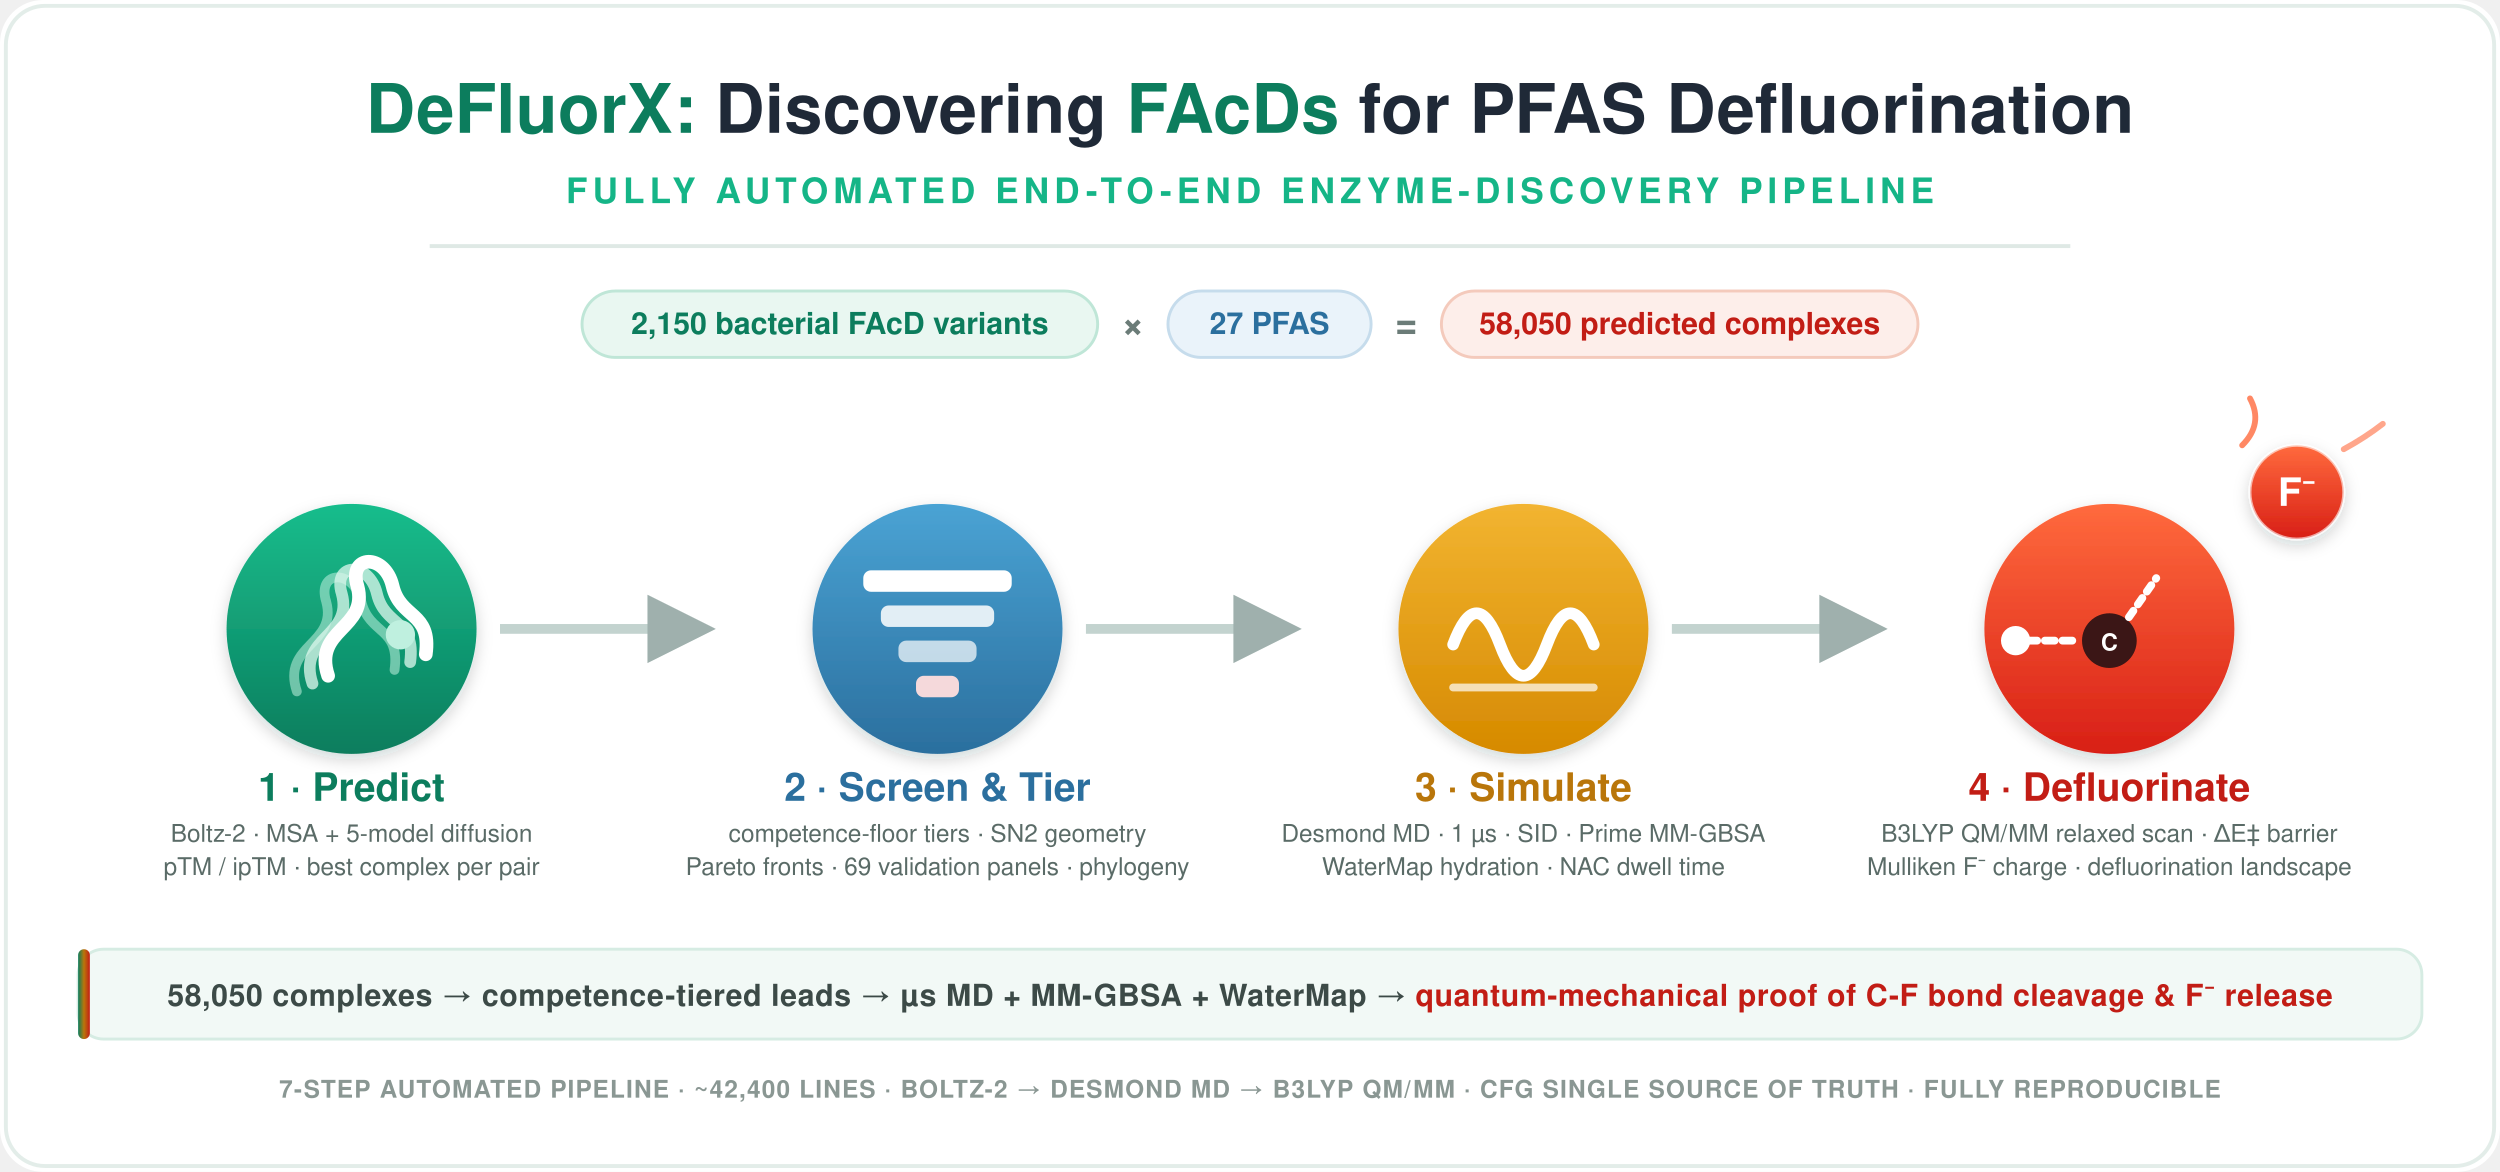
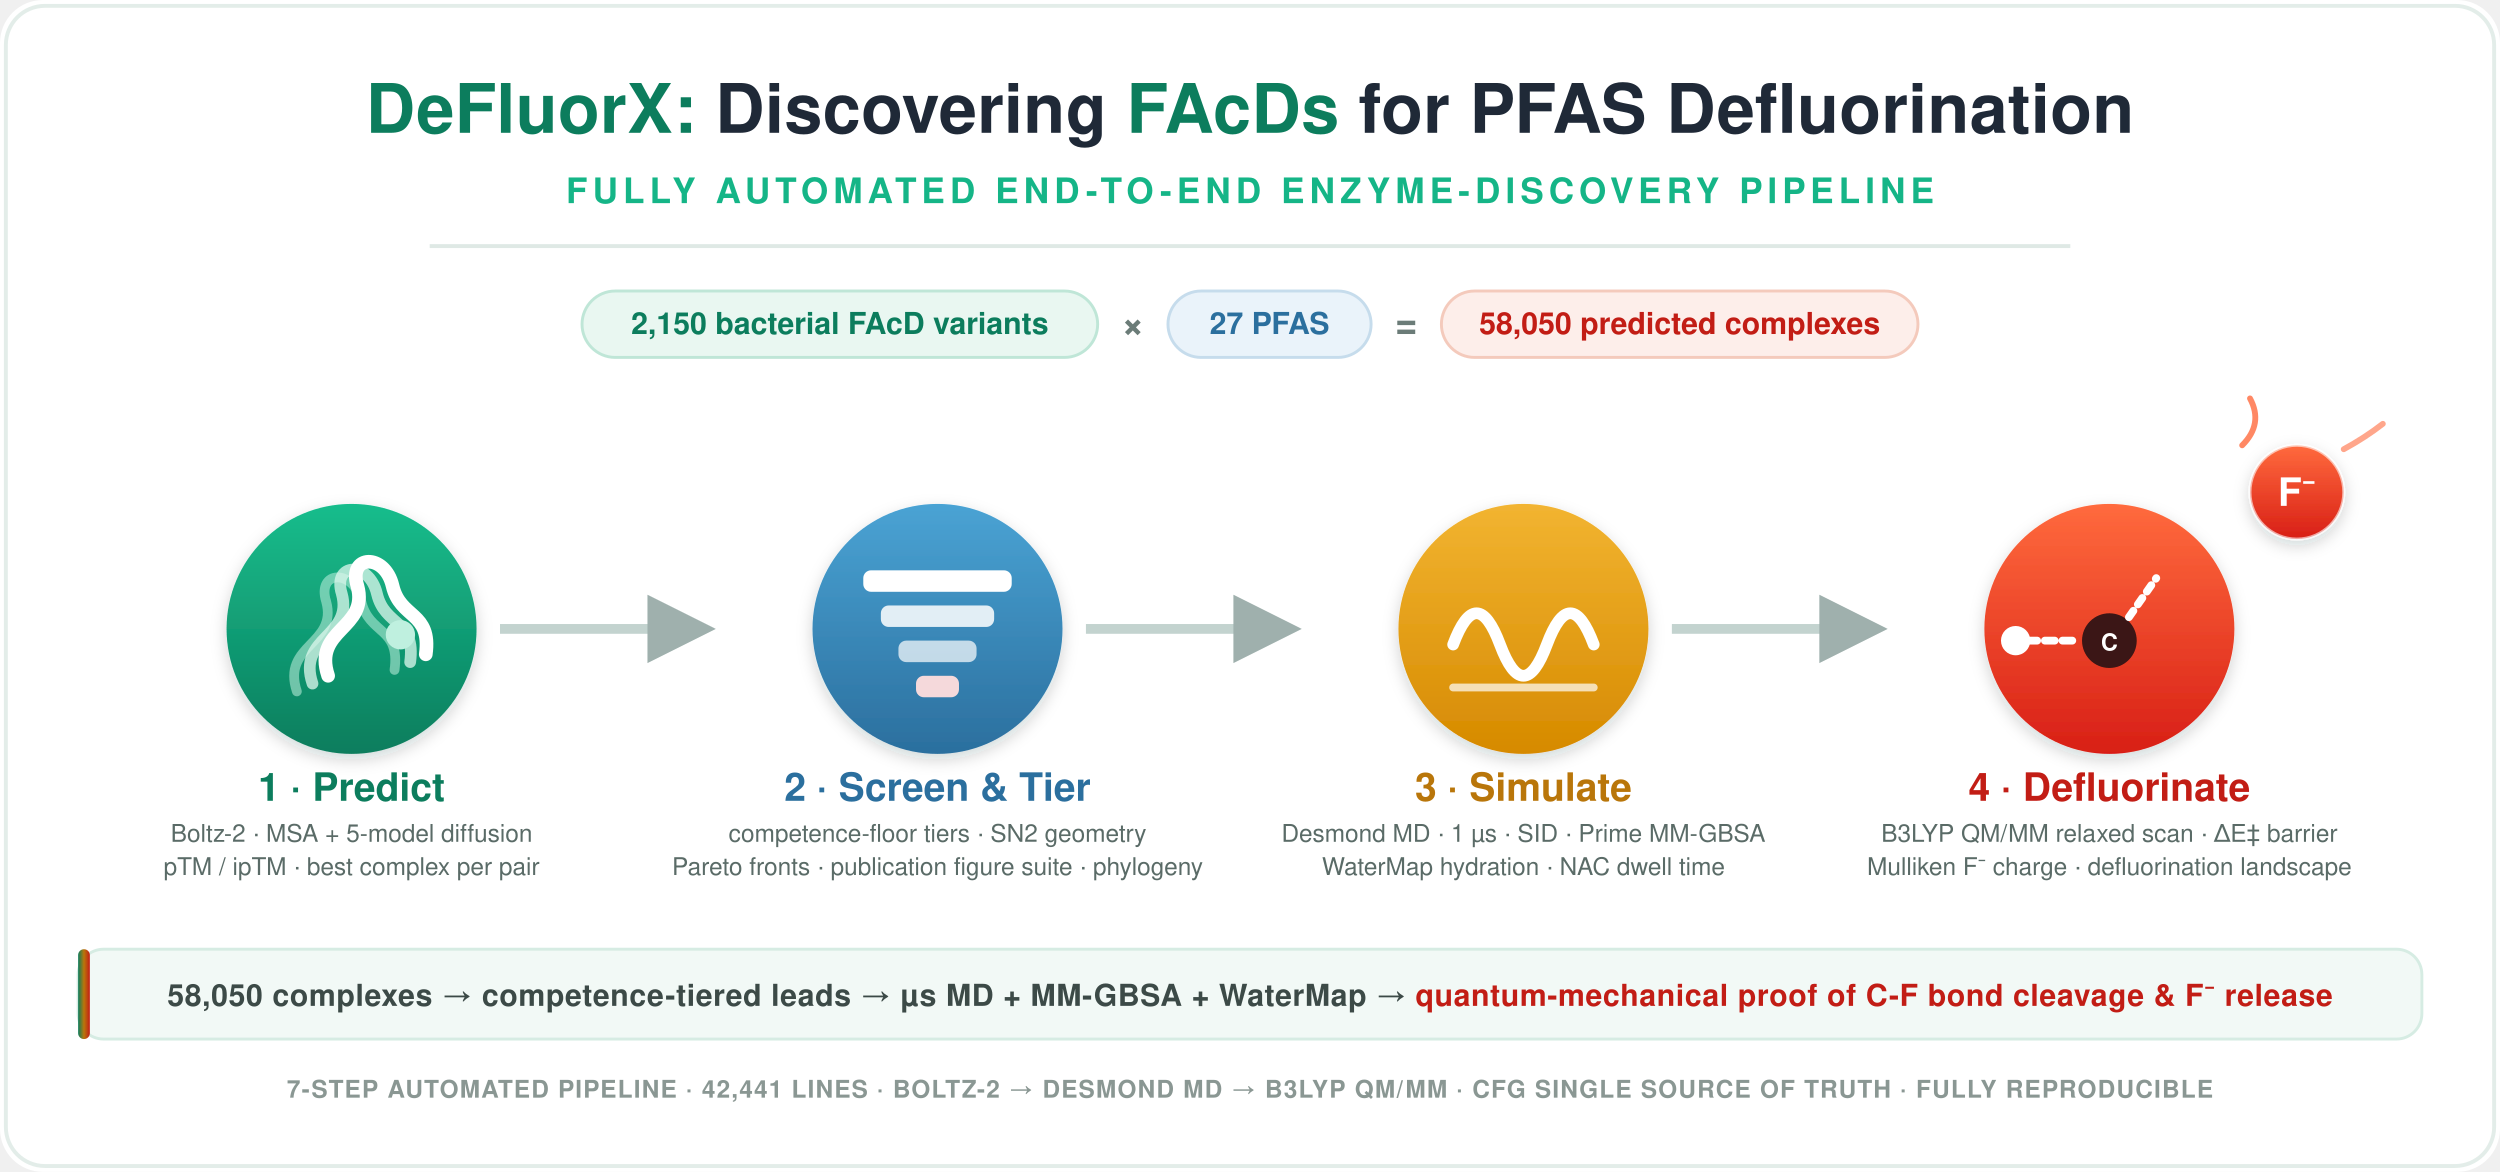
<svg xmlns="http://www.w3.org/2000/svg" viewBox="0 0 1280 600" width="1280" height="600" font-family="Montserrat, 'Segoe UI', Helvetica, Arial, sans-serif">
  <defs>
    <linearGradient id="gTeal" x1="0" y1="0" x2="0" y2="1">
      <stop offset="0" stop-color="#17bd8c" />
      <stop offset="1" stop-color="#0c7d5d" />
    </linearGradient>
    <linearGradient id="gBlue" x1="0" y1="0" x2="0" y2="1">
      <stop offset="0" stop-color="#4aa3d4" />
      <stop offset="1" stop-color="#2b6f9e" />
    </linearGradient>
    <linearGradient id="gAmber" x1="0" y1="0" x2="0" y2="1">
      <stop offset="0" stop-color="#f2b431" />
      <stop offset="1" stop-color="#d68a00" />
    </linearGradient>
    <linearGradient id="gRed" x1="0" y1="0" x2="0" y2="1">
      <stop offset="0" stop-color="#ff6a3d" />
      <stop offset="1" stop-color="#d81f16" />
    </linearGradient>
    <linearGradient id="gRibbon" x1="0" y1="0" x2="1" y2="0">
      <stop offset="0" stop-color="#0c7d5d" />
      <stop offset="0.5" stop-color="#b9760a" />
      <stop offset="1" stop-color="#c21d15" />
    </linearGradient>
    <filter id="ds" x="-30%" y="-30%" width="160%" height="160%">
      <feDropShadow dx="0" dy="3" stdDeviation="4" flood-color="#123" flood-opacity="0.18" />
    </filter>
    <marker id="arrow" viewBox="0 0 10 10" refX="7" refY="5" markerWidth="7" markerHeight="7" orient="auto-start-reverse">
      <path d="M0 0 L10 5 L0 10 z" fill="#9fb0ad" />
    </marker>
  </defs>
  <rect x="0" y="0" width="1280" height="600" rx="22" fill="#ffffff" />
  <rect x="3" y="3" width="1274" height="594" rx="20" fill="none" stroke="#e3ede9" stroke-width="2" />
  <text x="640" y="68" font-size="35" font-weight="800" fill="#1f2937" text-anchor="middle" letter-spacing="0.2">
    <tspan fill="#0c7d5d">DeFluorX:</tspan> Discovering <tspan fill="#0c7d5d">FAcDs</tspan> for PFAS Defluorination</text>
  <text x="640" y="104" font-size="18" font-weight="600" fill="#15b587" text-anchor="middle" letter-spacing="2.6">FULLY  AUTOMATED  END-TO-END  ENZYME-DISCOVERY  PIPELINE</text>
  <line x1="220" y1="126" x2="1060" y2="126" stroke="#dfe9e5" stroke-width="2" />
  <g font-size="15.5" font-weight="700" text-anchor="middle">
    <rect x="298" y="149" width="264" height="34" rx="17" fill="#e9f7f1" stroke="#bfe6d7" stroke-width="1.5" />
    <text x="430" y="171" fill="#0c7d5d">
      <tspan font-weight="800">2,150</tspan> bacterial FAcD variants</text>
    <text x="580" y="172" fill="#6b7c78" font-size="19">×</text>
    <rect x="598" y="149" width="104" height="34" rx="17" fill="#eaf3fa" stroke="#c6dcec" stroke-width="1.5" />
    <text x="650" y="171" fill="#2b6f9e">
      <tspan font-weight="800">27</tspan> PFAS</text>
    <text x="720" y="172" fill="#6b7c78" font-size="19">=</text>
    <rect x="738" y="149" width="244" height="34" rx="17" fill="#fdeeea" stroke="#f4cabc" stroke-width="1.5" />
    <text x="860" y="171" fill="#c21d15">
      <tspan font-weight="800">58,050</tspan> predicted complexes</text>
  </g>
  <g stroke="#c3d3cf" stroke-width="5" fill="none">
    <line x1="256" y1="322" x2="356" y2="322" marker-end="url(#arrow)" />
    <line x1="556" y1="322" x2="656" y2="322" marker-end="url(#arrow)" />
    <line x1="856" y1="322" x2="956" y2="322" marker-end="url(#arrow)" />
  </g>
  <g filter="url(#ds)">
    <circle cx="180" cy="322" r="64" fill="url(#gTeal)" />
    <path d="M152 354 C144 330 173 330 167 308 C162 292 181 291 185 308 C189 325 205 321 202 343" fill="none" stroke="#bff0df" stroke-width="5" stroke-linecap="round" opacity="0.55" />
    <path d="M160 350 C152 326 181 326 175 304 C170 288 189 287 193 304 C197 321 213 317 210 339" fill="none" stroke="#dff8ee" stroke-width="6" stroke-linecap="round" opacity="0.75" />
    <path d="M168 346 C160 322 189 322 183 300 C178 284 197 283 201 300 C205 317 221 313 218 335" fill="none" stroke="#ffffff" stroke-width="7" stroke-linecap="round" />
    <circle cx="205" cy="325" r="7.5" fill="#bff0df" />
  </g>
  <text x="180" y="410" font-size="20" font-weight="700" fill="#0c7d5d" text-anchor="middle">1 · Predict</text>
  <text x="180" y="431" font-size="12.5" font-weight="500" fill="#5a6b67" text-anchor="middle">Boltz-2 · MSA + 5-model diffusion</text>
  <text x="180" y="448" font-size="12.5" font-weight="500" fill="#5a6b67" text-anchor="middle">pTM / ipTM · best complex per pair</text>
  <g filter="url(#ds)">
    <circle cx="480" cy="322" r="64" fill="url(#gBlue)" />
    <rect x="442" y="292" width="76" height="11" rx="4" fill="#fff" />
    <rect x="451" y="310" width="58" height="11" rx="4" fill="#fff" opacity="0.85" />
    <rect x="460" y="328" width="40" height="11" rx="4" fill="#fff" opacity="0.7" />
    <rect x="469" y="346" width="22" height="11" rx="4" fill="#fdd" opacity="0.95" />
  </g>
  <text x="480" y="410" font-size="20" font-weight="700" fill="#2b6f9e" text-anchor="middle">2 · Screen &amp; Tier</text>
  <text x="480" y="431" font-size="12.5" font-weight="500" fill="#5a6b67" text-anchor="middle">competence-floor tiers · SN2 geometry</text>
-   <text x="480" y="448" font-size="12.5" font-weight="500" fill="#5a6b67" text-anchor="middle">Pareto fronts · 69 validation panels · phylogeny</text>
+   <text x="480" y="448" font-size="12.5" font-weight="500" fill="#5a6b67" text-anchor="middle">Pareto fronts · publication figure suite · phylogeny</text>
  <g filter="url(#ds)">
    <circle cx="780" cy="322" r="64" fill="url(#gAmber)" />
    <path d="M744 330 q 12 -32 24 0 t 24 0 t 24 0" fill="none" stroke="#fff" stroke-width="6" stroke-linecap="round" />
    <line x1="744" y1="352" x2="816" y2="352" stroke="#fff" stroke-width="4" stroke-linecap="round" opacity="0.7" />
  </g>
  <text x="780" y="410" font-size="20" font-weight="700" fill="#b9760a" text-anchor="middle">3 · Simulate</text>
  <text x="780" y="431" font-size="12.5" font-weight="500" fill="#5a6b67" text-anchor="middle">Desmond MD · 1 µs · SID · Prime MM-GBSA</text>
  <text x="780" y="448" font-size="12.5" font-weight="500" fill="#5a6b67" text-anchor="middle">WaterMap hydration · NAC dwell time</text>
  <g filter="url(#ds)">
    <circle cx="1080" cy="322" r="64" fill="url(#gRed)" />
    <circle cx="1080" cy="328" r="14" fill="#3a1512" />
    <text x="1080" y="333" font-size="12" font-weight="700" fill="#fff" text-anchor="middle">C</text>
    <path d="M1038 328 L1062 328" stroke="#fff" stroke-width="4" stroke-dasharray="5 4" stroke-linecap="round" />
    <circle cx="1032" cy="328" r="7.5" fill="#fff" />
    <line x1="1090" y1="316" x2="1104" y2="296" stroke="#fff" stroke-width="4" stroke-dasharray="4 4" stroke-linecap="round" />
  </g>
  <text x="1080" y="410" font-size="20" font-weight="700" fill="#c21d15" text-anchor="middle">4 · Defluorinate</text>
  <text x="1080" y="431" font-size="12.5" font-weight="500" fill="#5a6b67" text-anchor="middle">B3LYP QM/MM relaxed scan · ΔE‡ barrier</text>
  <text x="1080" y="448" font-size="12.5" font-weight="500" fill="#5a6b67" text-anchor="middle">Mulliken F⁻ charge · defluorination landscape</text>
  <g filter="url(#ds)">
    <circle cx="1176" cy="252" r="24" fill="url(#gRed)" />
    <circle cx="1176" cy="252" r="24" fill="none" stroke="#fff" stroke-width="1.5" opacity="0.6" />
    <text x="1176" y="259" font-size="20" font-weight="800" fill="#fff" text-anchor="middle">F⁻</text>
  </g>
  <path d="M1148 228 q 11 -11 4 -24" fill="none" stroke="#ff6a3d" stroke-width="3" stroke-linecap="round" opacity="0.8" />
  <path d="M1200 230 q 11 -6 20 -13" fill="none" stroke="#ff6a3d" stroke-width="3" stroke-linecap="round" opacity="0.6" />
  <rect x="40" y="486" width="1200" height="46" rx="13" fill="#f2f9f6" stroke="#d6ece3" stroke-width="1.5" />
  <rect x="40" y="486" width="6" height="46" rx="3" fill="url(#gRibbon)" />
  <text x="640" y="515" font-size="15.5" font-weight="600" fill="#3c4a47" text-anchor="middle" letter-spacing="0.3">58,050 complexes  →  competence-tiered leads  →  µs MD + MM-GBSA + WaterMap  →  <tspan font-weight="800" fill="#c21d15">quantum-mechanical proof of C-F bond cleavage &amp; F⁻ release</tspan>
  </text>
-   <text x="640" y="562" font-size="12.5" font-weight="600" fill="#8a9793" text-anchor="middle" letter-spacing="0.6">7-STEP AUTOMATED PIPELINE   ·   ~42,400 LINES   ·   BOLTZ-2 → DESMOND MD → B3LYP QM/MM   ·   CFG SINGLE SOURCE OF TRUTH   ·   FULLY REPRODUCIBLE</text>
+   <text x="640" y="562" font-size="12.5" font-weight="600" fill="#8a9793" text-anchor="middle" letter-spacing="0.6">7-STEP AUTOMATED PIPELINE   ·   42,441 LINES   ·   BOLTZ-2 → DESMOND MD → B3LYP QM/MM   ·   CFG SINGLE SOURCE OF TRUTH   ·   FULLY REPRODUCIBLE</text>
</svg>
